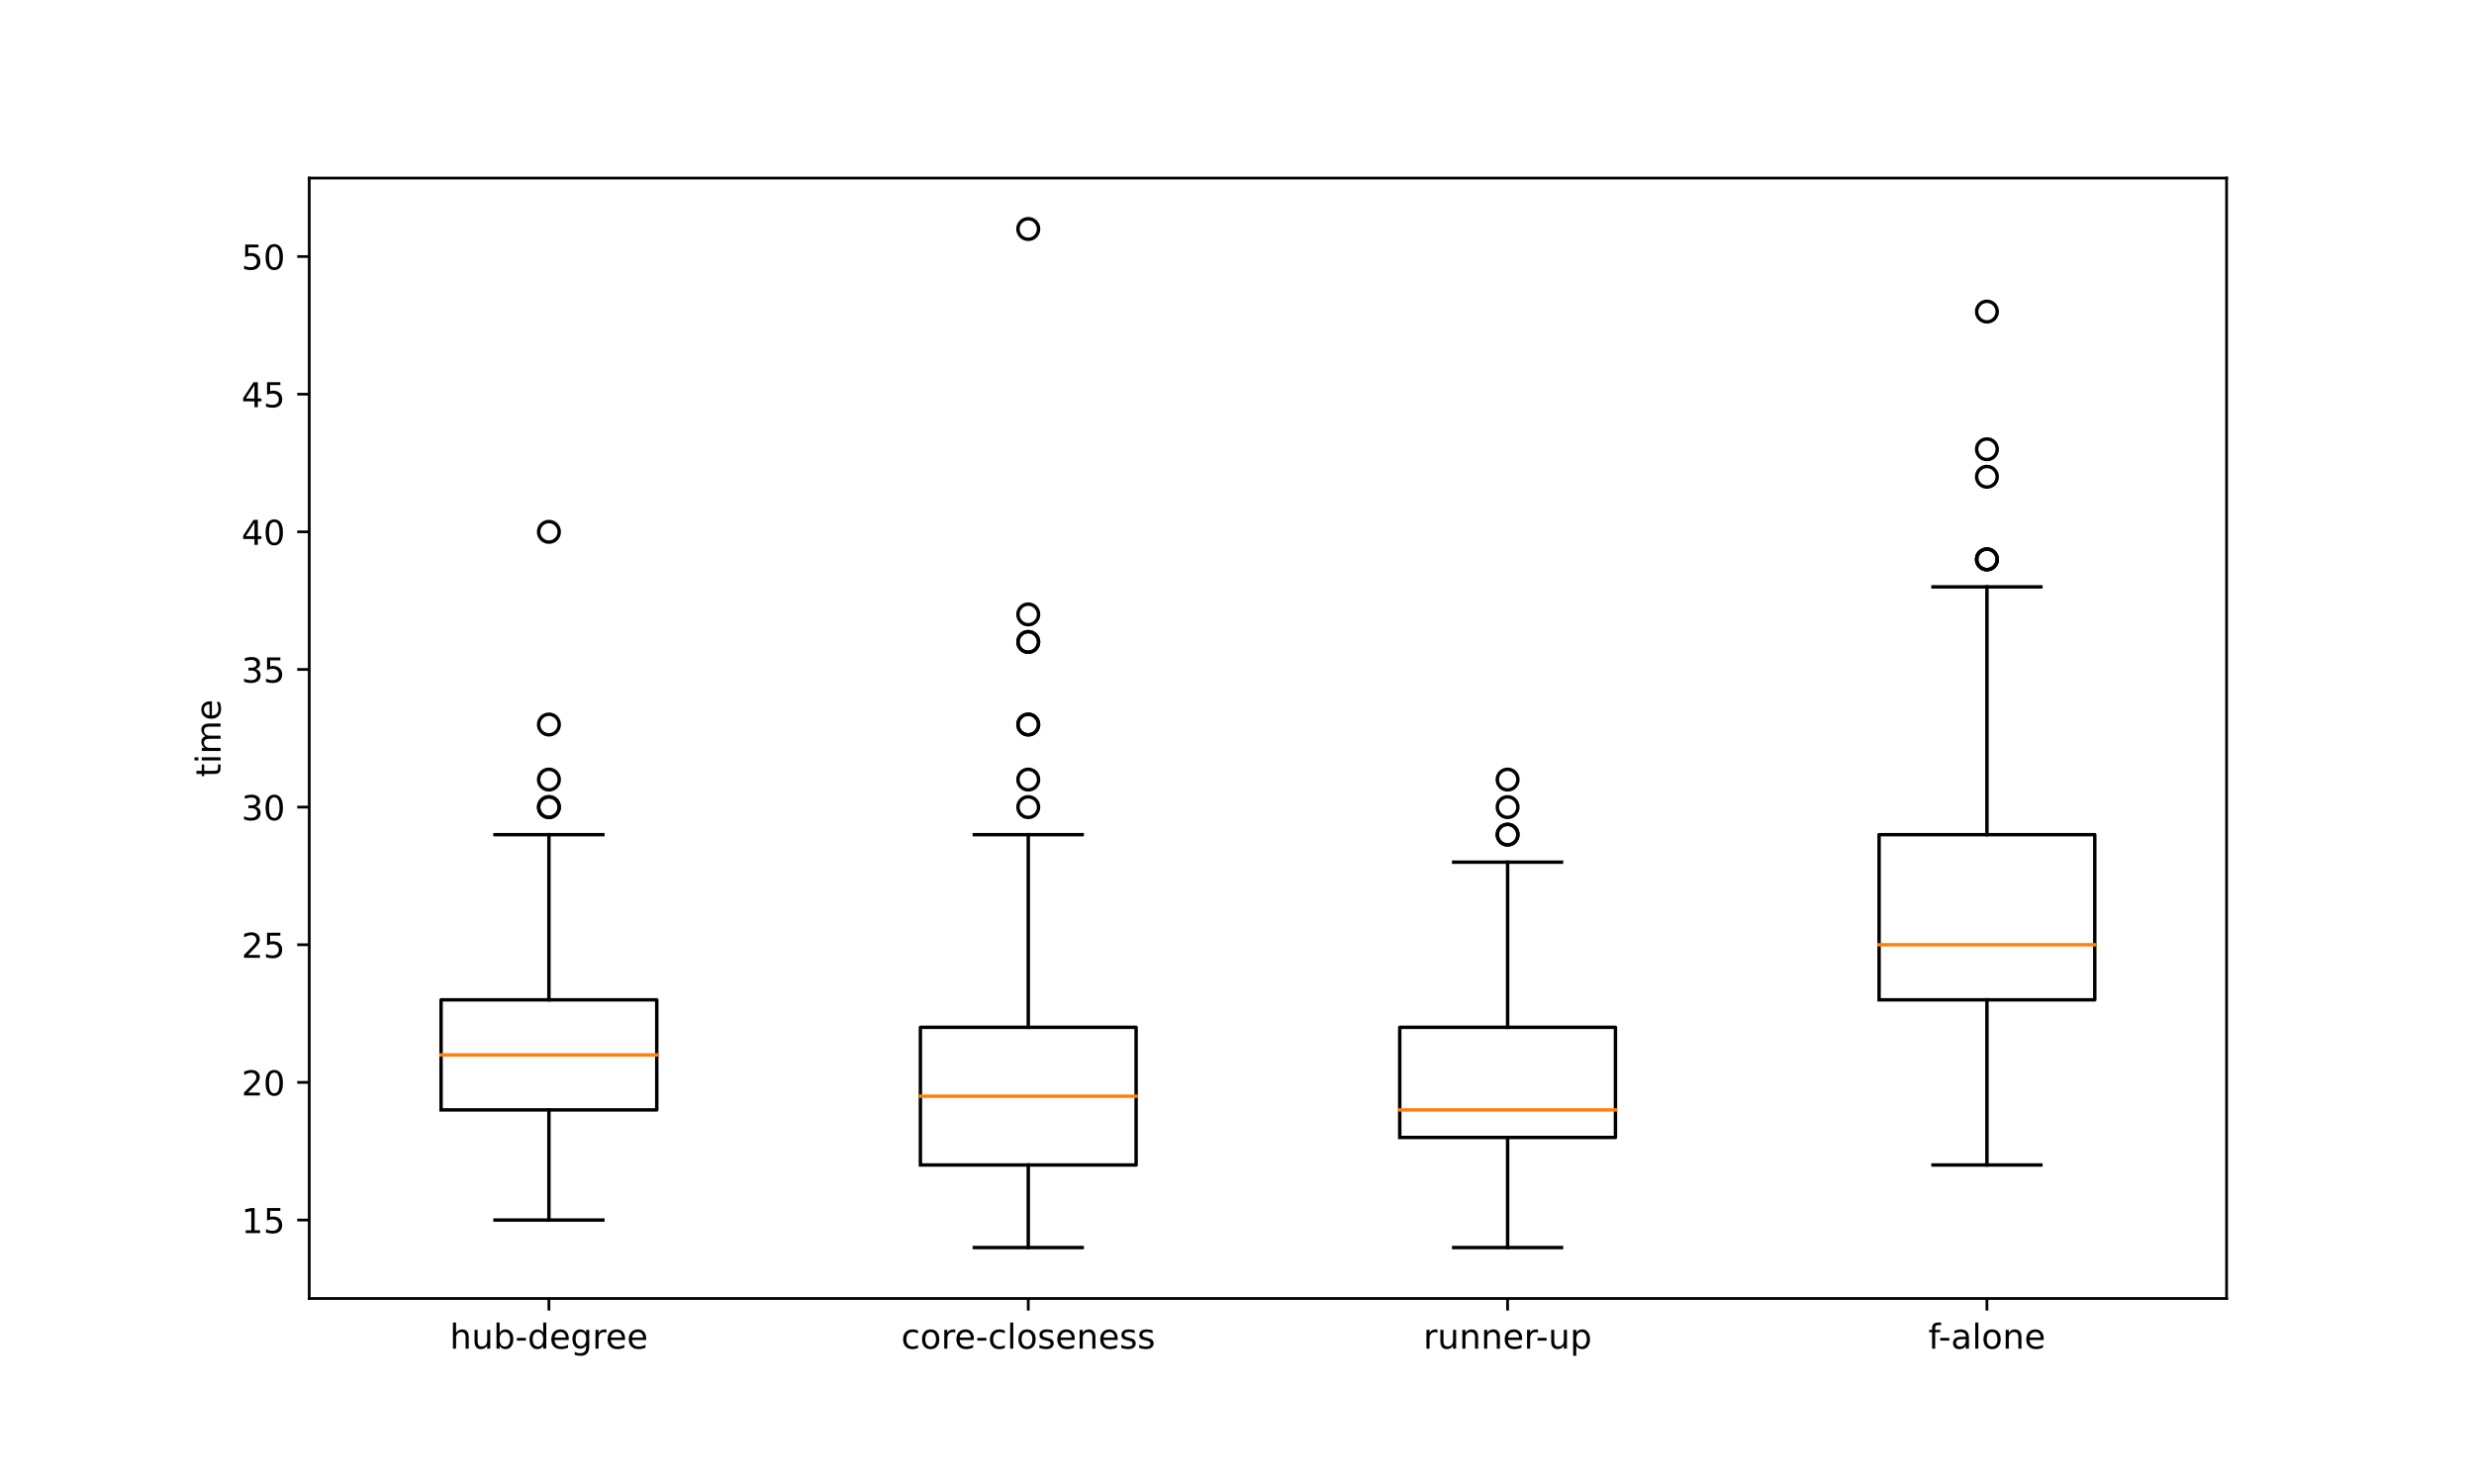
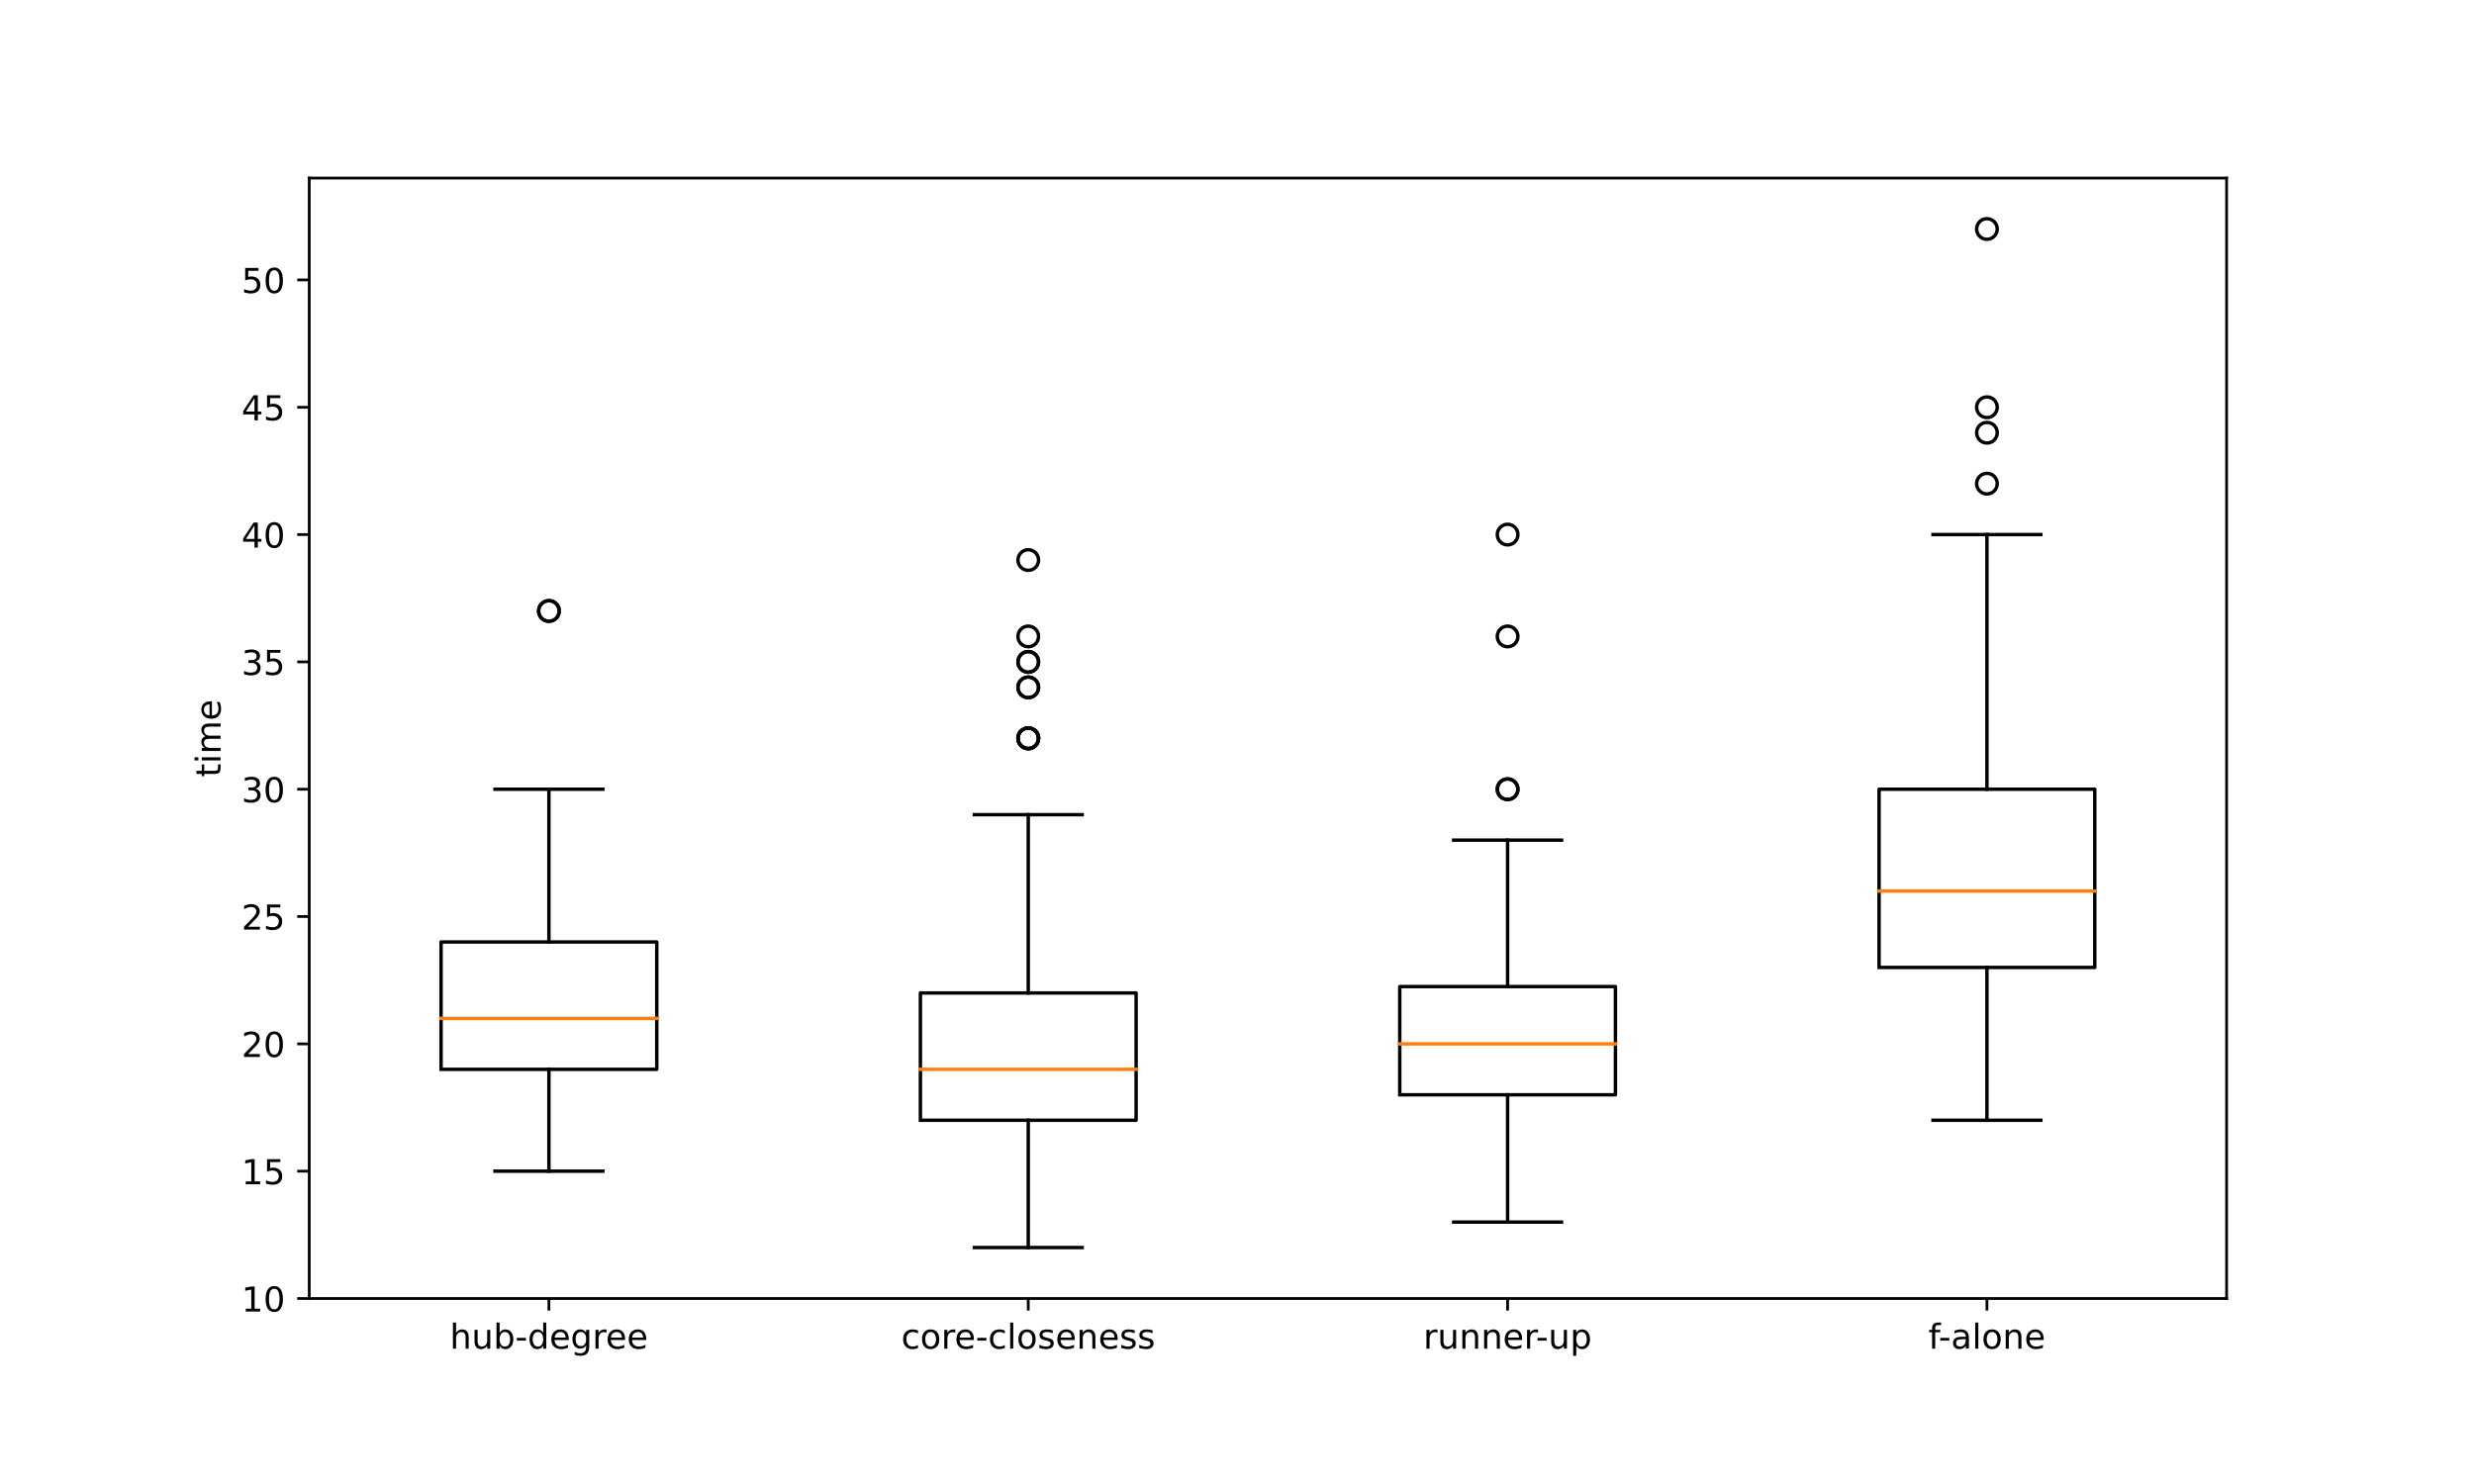
<svg xmlns="http://www.w3.org/2000/svg" xmlns:xlink="http://www.w3.org/1999/xlink" height="432pt" version="1.1" viewBox="0 0 720 432" width="720pt">
  <defs>
    <style type="text/css">*{stroke-linecap:butt;stroke-linejoin:round;}</style>
  </defs>
  <g id="figure_1">
    <g id="patch_1">
      <path d="M 0 432  L 720 432  L 720 0  L 0 0  z " style="fill:none;" />
    </g>
    <g id="axes_1">
      <g id="patch_2">
        <path d="M 90 378  L 648 378  L 648 51.84  L 90 51.84  z " style="fill:none;" />
      </g>
      <g id="matplotlib.axis_1">
        <g id="xtick_1">
          <g id="line2d_1">
            <defs>
-               <path d="M 0 0  L 0 3.5  " id="ma3feecd394" style="stroke:#000000;stroke-width:0.8;" />
+               <path d="M 0 0  L 0 3.5  " id="m7cee67148b" style="stroke:#000000;stroke-width:0.8;" />
            </defs>
            <g>
-               <use style="stroke:#000000;stroke-width:0.8;" x="159.75" xlink:href="#ma3feecd394" y="378" />
+               <use style="stroke:#000000;stroke-width:0.8;" x="159.75" xlink:href="#m7cee67148b" y="378" />
            </g>
          </g>
          <g id="text_1">
            <g transform="translate(130.9133 392.5984)scale(0.1 -0.1)">
              <defs>
                <path d="M 54.891 33.016  L 54.891 0  L 45.906 0  L 45.906 32.719  Q 45.906 40.484 42.875 44.328  Q 39.844 48.188 33.797 48.188  Q 26.516 48.188 22.312 43.547  Q 18.109 38.922 18.109 30.906  L 18.109 0  L 9.078 0  L 9.078 75.984  L 18.109 75.984  L 18.109 46.188  Q 21.344 51.125 25.703 53.562  Q 30.078 56 35.797 56  Q 45.219 56 50.047 50.172  Q 54.891 44.344 54.891 33.016  z " id="DejaVuSans-104" />
                <path d="M 8.5 21.578  L 8.5 54.688  L 17.484 54.688  L 17.484 21.922  Q 17.484 14.156 20.5 10.266  Q 23.531 6.391 29.594 6.391  Q 36.859 6.391 41.078 11.031  Q 45.312 15.672 45.312 23.688  L 45.312 54.688  L 54.297 54.688  L 54.297 0  L 45.312 0  L 45.312 8.406  Q 42.047 3.422 37.719 1  Q 33.406 -1.422 27.688 -1.422  Q 18.266 -1.422 13.375 4.438  Q 8.5 10.297 8.5 21.578  z M 31.109 56  z " id="DejaVuSans-117" />
                <path d="M 48.688 27.297  Q 48.688 37.203 44.609 42.844  Q 40.531 48.484 33.406 48.484  Q 26.266 48.484 22.188 42.844  Q 18.109 37.203 18.109 27.297  Q 18.109 17.391 22.188 11.75  Q 26.266 6.109 33.406 6.109  Q 40.531 6.109 44.609 11.75  Q 48.688 17.391 48.688 27.297  z M 18.109 46.391  Q 20.953 51.266 25.266 53.625  Q 29.594 56 35.594 56  Q 45.562 56 51.781 48.094  Q 58.016 40.188 58.016 27.297  Q 58.016 14.406 51.781 6.484  Q 45.562 -1.422 35.594 -1.422  Q 29.594 -1.422 25.266 0.953  Q 20.953 3.328 18.109 8.203  L 18.109 0  L 9.078 0  L 9.078 75.984  L 18.109 75.984  z " id="DejaVuSans-98" />
                <path d="M 4.891 31.391  L 31.203 31.391  L 31.203 23.391  L 4.891 23.391  z " id="DejaVuSans-45" />
                <path d="M 45.406 46.391  L 45.406 75.984  L 54.391 75.984  L 54.391 0  L 45.406 0  L 45.406 8.203  Q 42.578 3.328 38.25 0.953  Q 33.938 -1.422 27.875 -1.422  Q 17.969 -1.422 11.734 6.484  Q 5.516 14.406 5.516 27.297  Q 5.516 40.188 11.734 48.094  Q 17.969 56 27.875 56  Q 33.938 56 38.25 53.625  Q 42.578 51.266 45.406 46.391  z M 14.797 27.297  Q 14.797 17.391 18.875 11.75  Q 22.953 6.109 30.078 6.109  Q 37.203 6.109 41.297 11.75  Q 45.406 17.391 45.406 27.297  Q 45.406 37.203 41.297 42.844  Q 37.203 48.484 30.078 48.484  Q 22.953 48.484 18.875 42.844  Q 14.797 37.203 14.797 27.297  z " id="DejaVuSans-100" />
                <path d="M 56.203 29.594  L 56.203 25.203  L 14.891 25.203  Q 15.484 15.922 20.484 11.062  Q 25.484 6.203 34.422 6.203  Q 39.594 6.203 44.453 7.469  Q 49.312 8.734 54.109 11.281  L 54.109 2.781  Q 49.266 0.734 44.188 -0.344  Q 39.109 -1.422 33.891 -1.422  Q 20.797 -1.422 13.156 6.188  Q 5.516 13.812 5.516 26.812  Q 5.516 40.234 12.766 48.109  Q 20.016 56 32.328 56  Q 43.359 56 49.781 48.891  Q 56.203 41.797 56.203 29.594  z M 47.219 32.234  Q 47.125 39.594 43.094 43.984  Q 39.062 48.391 32.422 48.391  Q 24.906 48.391 20.391 44.141  Q 15.875 39.891 15.188 32.172  z " id="DejaVuSans-101" />
                <path d="M 45.406 27.984  Q 45.406 37.75 41.375 43.109  Q 37.359 48.484 30.078 48.484  Q 22.859 48.484 18.828 43.109  Q 14.797 37.75 14.797 27.984  Q 14.797 18.266 18.828 12.891  Q 22.859 7.516 30.078 7.516  Q 37.359 7.516 41.375 12.891  Q 45.406 18.266 45.406 27.984  z M 54.391 6.781  Q 54.391 -7.172 48.188 -13.984  Q 42 -20.797 29.203 -20.797  Q 24.469 -20.797 20.266 -20.094  Q 16.062 -19.391 12.109 -17.922  L 12.109 -9.188  Q 16.062 -11.328 19.922 -12.344  Q 23.781 -13.375 27.781 -13.375  Q 36.625 -13.375 41.016 -8.766  Q 45.406 -4.156 45.406 5.172  L 45.406 9.625  Q 42.625 4.781 38.281 2.391  Q 33.938 0 27.875 0  Q 17.828 0 11.672 7.656  Q 5.516 15.328 5.516 27.984  Q 5.516 40.672 11.672 48.328  Q 17.828 56 27.875 56  Q 33.938 56 38.281 53.609  Q 42.625 51.219 45.406 46.391  L 45.406 54.688  L 54.391 54.688  z " id="DejaVuSans-103" />
                <path d="M 41.109 46.297  Q 39.594 47.172 37.812 47.578  Q 36.031 48 33.891 48  Q 26.266 48 22.188 43.047  Q 18.109 38.094 18.109 28.812  L 18.109 0  L 9.078 0  L 9.078 54.688  L 18.109 54.688  L 18.109 46.188  Q 20.953 51.172 25.484 53.578  Q 30.031 56 36.531 56  Q 37.453 56 38.578 55.875  Q 39.703 55.766 41.062 55.516  z " id="DejaVuSans-114" />
              </defs>
              <use xlink:href="#DejaVuSans-104" />
              <use x="63.379" xlink:href="#DejaVuSans-117" />
              <use x="126.758" xlink:href="#DejaVuSans-98" />
              <use x="190.234" xlink:href="#DejaVuSans-45" />
              <use x="226.318" xlink:href="#DejaVuSans-100" />
              <use x="289.795" xlink:href="#DejaVuSans-101" />
              <use x="351.318" xlink:href="#DejaVuSans-103" />
              <use x="414.795" xlink:href="#DejaVuSans-114" />
              <use x="453.658" xlink:href="#DejaVuSans-101" />
              <use x="515.182" xlink:href="#DejaVuSans-101" />
            </g>
          </g>
        </g>
        <g id="xtick_2">
          <g id="line2d_2">
            <g>
-               <use style="stroke:#000000;stroke-width:0.8;" x="299.25" xlink:href="#ma3feecd394" y="378" />
+               <use style="stroke:#000000;stroke-width:0.8;" x="299.25" xlink:href="#m7cee67148b" y="378" />
            </g>
          </g>
          <g id="text_2">
            <g transform="translate(262.2844 392.5984)scale(0.1 -0.1)">
              <defs>
                <path d="M 48.781 52.594  L 48.781 44.188  Q 44.969 46.297 41.141 47.344  Q 37.312 48.391 33.406 48.391  Q 24.656 48.391 19.812 42.844  Q 14.984 37.312 14.984 27.297  Q 14.984 17.281 19.812 11.734  Q 24.656 6.203 33.406 6.203  Q 37.312 6.203 41.141 7.25  Q 44.969 8.297 48.781 10.406  L 48.781 2.094  Q 45.016 0.344 40.984 -0.531  Q 36.969 -1.422 32.422 -1.422  Q 20.062 -1.422 12.781 6.344  Q 5.516 14.109 5.516 27.297  Q 5.516 40.672 12.859 48.328  Q 20.219 56 33.016 56  Q 37.156 56 41.109 55.141  Q 45.062 54.297 48.781 52.594  z " id="DejaVuSans-99" />
                <path d="M 30.609 48.391  Q 23.391 48.391 19.188 42.75  Q 14.984 37.109 14.984 27.297  Q 14.984 17.484 19.156 11.844  Q 23.344 6.203 30.609 6.203  Q 37.797 6.203 41.984 11.859  Q 46.188 17.531 46.188 27.297  Q 46.188 37.016 41.984 42.703  Q 37.797 48.391 30.609 48.391  z M 30.609 56  Q 42.328 56 49.016 48.375  Q 55.719 40.766 55.719 27.297  Q 55.719 13.875 49.016 6.219  Q 42.328 -1.422 30.609 -1.422  Q 18.844 -1.422 12.172 6.219  Q 5.516 13.875 5.516 27.297  Q 5.516 40.766 12.172 48.375  Q 18.844 56 30.609 56  z " id="DejaVuSans-111" />
                <path d="M 9.422 75.984  L 18.406 75.984  L 18.406 0  L 9.422 0  z " id="DejaVuSans-108" />
                <path d="M 44.281 53.078  L 44.281 44.578  Q 40.484 46.531 36.375 47.5  Q 32.281 48.484 27.875 48.484  Q 21.188 48.484 17.844 46.438  Q 14.5 44.391 14.5 40.281  Q 14.5 37.156 16.891 35.375  Q 19.281 33.594 26.516 31.984  L 29.594 31.297  Q 39.156 29.25 43.188 25.516  Q 47.219 21.781 47.219 15.094  Q 47.219 7.469 41.188 3.016  Q 35.156 -1.422 24.609 -1.422  Q 20.219 -1.422 15.453 -0.562  Q 10.688 0.297 5.422 2  L 5.422 11.281  Q 10.406 8.688 15.234 7.391  Q 20.062 6.109 24.812 6.109  Q 31.156 6.109 34.562 8.281  Q 37.984 10.453 37.984 14.406  Q 37.984 18.062 35.516 20.016  Q 33.062 21.969 24.703 23.781  L 21.578 24.516  Q 13.234 26.266 9.516 29.906  Q 5.812 33.547 5.812 39.891  Q 5.812 47.609 11.281 51.797  Q 16.75 56 26.812 56  Q 31.781 56 36.172 55.266  Q 40.578 54.547 44.281 53.078  z " id="DejaVuSans-115" />
                <path d="M 54.891 33.016  L 54.891 0  L 45.906 0  L 45.906 32.719  Q 45.906 40.484 42.875 44.328  Q 39.844 48.188 33.797 48.188  Q 26.516 48.188 22.312 43.547  Q 18.109 38.922 18.109 30.906  L 18.109 0  L 9.078 0  L 9.078 54.688  L 18.109 54.688  L 18.109 46.188  Q 21.344 51.125 25.703 53.562  Q 30.078 56 35.797 56  Q 45.219 56 50.047 50.172  Q 54.891 44.344 54.891 33.016  z " id="DejaVuSans-110" />
              </defs>
              <use xlink:href="#DejaVuSans-99" />
              <use x="54.98" xlink:href="#DejaVuSans-111" />
              <use x="116.162" xlink:href="#DejaVuSans-114" />
              <use x="155.025" xlink:href="#DejaVuSans-101" />
              <use x="216.549" xlink:href="#DejaVuSans-45" />
              <use x="252.633" xlink:href="#DejaVuSans-99" />
              <use x="307.613" xlink:href="#DejaVuSans-108" />
              <use x="335.396" xlink:href="#DejaVuSans-111" />
              <use x="396.578" xlink:href="#DejaVuSans-115" />
              <use x="448.678" xlink:href="#DejaVuSans-101" />
              <use x="510.201" xlink:href="#DejaVuSans-110" />
              <use x="573.58" xlink:href="#DejaVuSans-101" />
              <use x="635.104" xlink:href="#DejaVuSans-115" />
              <use x="687.203" xlink:href="#DejaVuSans-115" />
            </g>
          </g>
        </g>
        <g id="xtick_3">
          <g id="line2d_3">
            <g>
-               <use style="stroke:#000000;stroke-width:0.8;" x="438.75" xlink:href="#ma3feecd394" y="378" />
+               <use style="stroke:#000000;stroke-width:0.8;" x="438.75" xlink:href="#m7cee67148b" y="378" />
            </g>
          </g>
          <g id="text_3">
            <g transform="translate(414.2281 392.5984)scale(0.1 -0.1)">
              <defs>
                <path d="M 18.109 8.203  L 18.109 -20.797  L 9.078 -20.797  L 9.078 54.688  L 18.109 54.688  L 18.109 46.391  Q 20.953 51.266 25.266 53.625  Q 29.594 56 35.594 56  Q 45.562 56 51.781 48.094  Q 58.016 40.188 58.016 27.297  Q 58.016 14.406 51.781 6.484  Q 45.562 -1.422 35.594 -1.422  Q 29.594 -1.422 25.266 0.953  Q 20.953 3.328 18.109 8.203  z M 48.688 27.297  Q 48.688 37.203 44.609 42.844  Q 40.531 48.484 33.406 48.484  Q 26.266 48.484 22.188 42.844  Q 18.109 37.203 18.109 27.297  Q 18.109 17.391 22.188 11.75  Q 26.266 6.109 33.406 6.109  Q 40.531 6.109 44.609 11.75  Q 48.688 17.391 48.688 27.297  z " id="DejaVuSans-112" />
              </defs>
              <use xlink:href="#DejaVuSans-114" />
              <use x="41.113" xlink:href="#DejaVuSans-117" />
              <use x="104.492" xlink:href="#DejaVuSans-110" />
              <use x="167.871" xlink:href="#DejaVuSans-110" />
              <use x="231.25" xlink:href="#DejaVuSans-101" />
              <use x="292.773" xlink:href="#DejaVuSans-114" />
              <use x="327.512" xlink:href="#DejaVuSans-45" />
              <use x="363.596" xlink:href="#DejaVuSans-117" />
              <use x="426.975" xlink:href="#DejaVuSans-112" />
            </g>
          </g>
        </g>
        <g id="xtick_4">
          <g id="line2d_4">
            <g>
-               <use style="stroke:#000000;stroke-width:0.8;" x="578.25" xlink:href="#ma3feecd394" y="378" />
+               <use style="stroke:#000000;stroke-width:0.8;" x="578.25" xlink:href="#m7cee67148b" y="378" />
            </g>
          </g>
          <g id="text_4">
            <g transform="translate(561.2031 392.5984)scale(0.1 -0.1)">
              <defs>
                <path d="M 37.109 75.984  L 37.109 68.5  L 28.516 68.5  Q 23.688 68.5 21.797 66.547  Q 19.922 64.594 19.922 59.516  L 19.922 54.688  L 34.719 54.688  L 34.719 47.703  L 19.922 47.703  L 19.922 0  L 10.891 0  L 10.891 47.703  L 2.297 47.703  L 2.297 54.688  L 10.891 54.688  L 10.891 58.5  Q 10.891 67.625 15.141 71.797  Q 19.391 75.984 28.609 75.984  z " id="DejaVuSans-102" />
                <path d="M 34.281 27.484  Q 23.391 27.484 19.188 25  Q 14.984 22.516 14.984 16.5  Q 14.984 11.719 18.141 8.906  Q 21.297 6.109 26.703 6.109  Q 34.188 6.109 38.703 11.406  Q 43.219 16.703 43.219 25.484  L 43.219 27.484  z M 52.203 31.203  L 52.203 0  L 43.219 0  L 43.219 8.297  Q 40.141 3.328 35.547 0.953  Q 30.953 -1.422 24.312 -1.422  Q 15.922 -1.422 10.953 3.297  Q 6 8.016 6 15.922  Q 6 25.141 12.172 29.828  Q 18.359 34.516 30.609 34.516  L 43.219 34.516  L 43.219 35.406  Q 43.219 41.609 39.141 45  Q 35.062 48.391 27.688 48.391  Q 23 48.391 18.547 47.266  Q 14.109 46.141 10.016 43.891  L 10.016 52.203  Q 14.938 54.109 19.578 55.047  Q 24.219 56 28.609 56  Q 40.484 56 46.344 49.844  Q 52.203 43.703 52.203 31.203  z " id="DejaVuSans-97" />
              </defs>
              <use xlink:href="#DejaVuSans-102" />
              <use x="29.705" xlink:href="#DejaVuSans-45" />
              <use x="65.789" xlink:href="#DejaVuSans-97" />
              <use x="127.068" xlink:href="#DejaVuSans-108" />
              <use x="154.852" xlink:href="#DejaVuSans-111" />
              <use x="216.033" xlink:href="#DejaVuSans-110" />
              <use x="279.412" xlink:href="#DejaVuSans-101" />
            </g>
          </g>
        </g>
      </g>
      <g id="matplotlib.axis_2">
        <g id="ytick_1">
          <g id="line2d_5">
            <defs>
-               <path d="M 0 0  L -3.5 0  " id="m29a0d838fd" style="stroke:#000000;stroke-width:0.8;" />
+               <path d="M 0 0  L -3.5 0  " id="m2dd1d7163e" style="stroke:#000000;stroke-width:0.8;" />
            </defs>
            <g>
-               <use style="stroke:#000000;stroke-width:0.8;" x="90" xlink:href="#m29a0d838fd" y="355.161" />
+               <use style="stroke:#000000;stroke-width:0.8;" x="90" xlink:href="#m2dd1d7163e" y="378" />
            </g>
          </g>
          <g id="text_5">
-             <g transform="translate(70.275 358.96)scale(0.1 -0.1)">
+             <g transform="translate(70.275 381.7992)scale(0.1 -0.1)">
              <defs>
                <path d="M 12.406 8.297  L 28.516 8.297  L 28.516 63.922  L 10.984 60.406  L 10.984 69.391  L 28.422 72.906  L 38.281 72.906  L 38.281 8.297  L 54.391 8.297  L 54.391 0  L 12.406 0  z " id="DejaVuSans-49" />
+                 <path d="M 31.781 66.406  Q 24.172 66.406 20.328 58.906  Q 16.5 51.422 16.5 36.375  Q 16.5 21.391 20.328 13.891  Q 24.172 6.391 31.781 6.391  Q 39.453 6.391 43.281 13.891  Q 47.125 21.391 47.125 36.375  Q 47.125 51.422 43.281 58.906  Q 39.453 66.406 31.781 66.406  z M 31.781 74.219  Q 44.047 74.219 50.516 64.516  Q 56.984 54.828 56.984 36.375  Q 56.984 17.969 50.516 8.266  Q 44.047 -1.422 31.781 -1.422  Q 19.531 -1.422 13.062 8.266  Q 6.594 17.969 6.594 36.375  Q 6.594 54.828 13.062 64.516  Q 19.531 74.219 31.781 74.219  z " id="DejaVuSans-48" />
+               </defs>
+               <use xlink:href="#DejaVuSans-49" />
+               <use x="63.623" xlink:href="#DejaVuSans-48" />
+             </g>
+           </g>
+         </g>
+         <g id="ytick_2">
+           <g id="line2d_6">
+             <g>
+               <use style="stroke:#000000;stroke-width:0.8;" x="90" xlink:href="#m2dd1d7163e" y="340.936" />
+             </g>
+           </g>
+           <g id="text_6">
+             <g transform="translate(70.275 344.7356)scale(0.1 -0.1)">
+               <defs>
                <path d="M 10.797 72.906  L 49.516 72.906  L 49.516 64.594  L 19.828 64.594  L 19.828 46.734  Q 21.969 47.469 24.109 47.828  Q 26.266 48.188 28.422 48.188  Q 40.625 48.188 47.75 41.5  Q 54.891 34.812 54.891 23.391  Q 54.891 11.625 47.562 5.094  Q 40.234 -1.422 26.906 -1.422  Q 22.312 -1.422 17.547 -0.641  Q 12.797 0.141 7.719 1.703  L 7.719 11.625  Q 12.109 9.234 16.797 8.062  Q 21.484 6.891 26.703 6.891  Q 35.156 6.891 40.078 11.328  Q 45.016 15.766 45.016 23.391  Q 45.016 31 40.078 35.438  Q 35.156 39.891 26.703 39.891  Q 22.75 39.891 18.812 39.016  Q 14.891 38.141 10.797 36.281  z " id="DejaVuSans-53" />
              </defs>
              <use xlink:href="#DejaVuSans-49" />
              <use x="63.623" xlink:href="#DejaVuSans-53" />
            </g>
          </g>
        </g>
-         <g id="ytick_2">
-           <g id="line2d_6">
-             <g>
-               <use style="stroke:#000000;stroke-width:0.8;" x="90" xlink:href="#m29a0d838fd" y="315.092" />
-             </g>
-           </g>
-           <g id="text_6">
-             <g transform="translate(70.275 318.8912)scale(0.1 -0.1)">
+         <g id="ytick_3">
+           <g id="line2d_7">
+             <g>
+               <use style="stroke:#000000;stroke-width:0.8;" x="90" xlink:href="#m2dd1d7163e" y="303.873" />
+             </g>
+           </g>
+           <g id="text_7">
+             <g transform="translate(70.275 307.6719)scale(0.1 -0.1)">
              <defs>
                <path d="M 19.188 8.297  L 53.609 8.297  L 53.609 0  L 7.328 0  L 7.328 8.297  Q 12.938 14.109 22.625 23.891  Q 32.328 33.688 34.812 36.531  Q 39.547 41.844 41.422 45.531  Q 43.312 49.219 43.312 52.781  Q 43.312 58.594 39.234 62.25  Q 35.156 65.922 28.609 65.922  Q 23.969 65.922 18.812 64.312  Q 13.672 62.703 7.812 59.422  L 7.812 69.391  Q 13.766 71.781 18.938 73  Q 24.125 74.219 28.422 74.219  Q 39.75 74.219 46.484 68.547  Q 53.219 62.891 53.219 53.422  Q 53.219 48.922 51.531 44.891  Q 49.859 40.875 45.406 35.406  Q 44.188 33.984 37.641 27.219  Q 31.109 20.453 19.188 8.297  z " id="DejaVuSans-50" />
-                 <path d="M 31.781 66.406  Q 24.172 66.406 20.328 58.906  Q 16.5 51.422 16.5 36.375  Q 16.5 21.391 20.328 13.891  Q 24.172 6.391 31.781 6.391  Q 39.453 6.391 43.281 13.891  Q 47.125 21.391 47.125 36.375  Q 47.125 51.422 43.281 58.906  Q 39.453 66.406 31.781 66.406  z M 31.781 74.219  Q 44.047 74.219 50.516 64.516  Q 56.984 54.828 56.984 36.375  Q 56.984 17.969 50.516 8.266  Q 44.047 -1.422 31.781 -1.422  Q 19.531 -1.422 13.062 8.266  Q 6.594 17.969 6.594 36.375  Q 6.594 54.828 13.062 64.516  Q 19.531 74.219 31.781 74.219  z " id="DejaVuSans-48" />
              </defs>
              <use xlink:href="#DejaVuSans-50" />
              <use x="63.623" xlink:href="#DejaVuSans-48" />
            </g>
          </g>
        </g>
-         <g id="ytick_3">
-           <g id="line2d_7">
-             <g>
-               <use style="stroke:#000000;stroke-width:0.8;" x="90" xlink:href="#m29a0d838fd" y="275.023" />
-             </g>
-           </g>
-           <g id="text_7">
-             <g transform="translate(70.275 278.8224)scale(0.1 -0.1)">
+         <g id="ytick_4">
+           <g id="line2d_8">
+             <g>
+               <use style="stroke:#000000;stroke-width:0.8;" x="90" xlink:href="#m2dd1d7163e" y="266.809" />
+             </g>
+           </g>
+           <g id="text_8">
+             <g transform="translate(70.275 270.6083)scale(0.1 -0.1)">
              <use xlink:href="#DejaVuSans-50" />
              <use x="63.623" xlink:href="#DejaVuSans-53" />
            </g>
          </g>
        </g>
-         <g id="ytick_4">
-           <g id="line2d_8">
-             <g>
-               <use style="stroke:#000000;stroke-width:0.8;" x="90" xlink:href="#m29a0d838fd" y="234.954" />
-             </g>
-           </g>
-           <g id="text_8">
-             <g transform="translate(70.275 238.7536)scale(0.1 -0.1)">
+         <g id="ytick_5">
+           <g id="line2d_9">
+             <g>
+               <use style="stroke:#000000;stroke-width:0.8;" x="90" xlink:href="#m2dd1d7163e" y="229.745" />
+             </g>
+           </g>
+           <g id="text_9">
+             <g transform="translate(70.275 233.5447)scale(0.1 -0.1)">
              <defs>
                <path d="M 40.578 39.312  Q 47.656 37.797 51.625 33  Q 55.609 28.219 55.609 21.188  Q 55.609 10.406 48.188 4.484  Q 40.766 -1.422 27.094 -1.422  Q 22.516 -1.422 17.656 -0.516  Q 12.797 0.391 7.625 2.203  L 7.625 11.719  Q 11.719 9.328 16.594 8.109  Q 21.484 6.891 26.812 6.891  Q 36.078 6.891 40.938 10.547  Q 45.797 14.203 45.797 21.188  Q 45.797 27.641 41.281 31.266  Q 36.766 34.906 28.719 34.906  L 20.219 34.906  L 20.219 43.016  L 29.109 43.016  Q 36.375 43.016 40.234 45.922  Q 44.094 48.828 44.094 54.297  Q 44.094 59.906 40.109 62.906  Q 36.141 65.922 28.719 65.922  Q 24.656 65.922 20.016 65.031  Q 15.375 64.156 9.812 62.312  L 9.812 71.094  Q 15.438 72.656 20.344 73.438  Q 25.25 74.219 29.594 74.219  Q 40.828 74.219 47.359 69.109  Q 53.906 64.016 53.906 55.328  Q 53.906 49.266 50.438 45.094  Q 46.969 40.922 40.578 39.312  z " id="DejaVuSans-51" />
              </defs>
              <use xlink:href="#DejaVuSans-51" />
              <use x="63.623" xlink:href="#DejaVuSans-48" />
            </g>
          </g>
        </g>
-         <g id="ytick_5">
-           <g id="line2d_9">
-             <g>
-               <use style="stroke:#000000;stroke-width:0.8;" x="90" xlink:href="#m29a0d838fd" y="194.886" />
-             </g>
-           </g>
-           <g id="text_9">
-             <g transform="translate(70.275 198.6848)scale(0.1 -0.1)">
+         <g id="ytick_6">
+           <g id="line2d_10">
+             <g>
+               <use style="stroke:#000000;stroke-width:0.8;" x="90" xlink:href="#m2dd1d7163e" y="192.682" />
+             </g>
+           </g>
+           <g id="text_10">
+             <g transform="translate(70.275 196.481)scale(0.1 -0.1)">
              <use xlink:href="#DejaVuSans-51" />
              <use x="63.623" xlink:href="#DejaVuSans-53" />
            </g>
          </g>
        </g>
-         <g id="ytick_6">
-           <g id="line2d_10">
-             <g>
-               <use style="stroke:#000000;stroke-width:0.8;" x="90" xlink:href="#m29a0d838fd" y="154.817" />
-             </g>
-           </g>
-           <g id="text_10">
-             <g transform="translate(70.275 158.616)scale(0.1 -0.1)">
+         <g id="ytick_7">
+           <g id="line2d_11">
+             <g>
+               <use style="stroke:#000000;stroke-width:0.8;" x="90" xlink:href="#m2dd1d7163e" y="155.618" />
+             </g>
+           </g>
+           <g id="text_11">
+             <g transform="translate(70.275 159.4174)scale(0.1 -0.1)">
              <defs>
                <path d="M 37.797 64.312  L 12.891 25.391  L 37.797 25.391  z M 35.203 72.906  L 47.609 72.906  L 47.609 25.391  L 58.016 25.391  L 58.016 17.188  L 47.609 17.188  L 47.609 0  L 37.797 0  L 37.797 17.188  L 4.891 17.188  L 4.891 26.703  z " id="DejaVuSans-52" />
              </defs>
              <use xlink:href="#DejaVuSans-52" />
              <use x="63.623" xlink:href="#DejaVuSans-48" />
            </g>
          </g>
        </g>
-         <g id="ytick_7">
-           <g id="line2d_11">
-             <g>
-               <use style="stroke:#000000;stroke-width:0.8;" x="90" xlink:href="#m29a0d838fd" y="114.748" />
-             </g>
-           </g>
-           <g id="text_11">
-             <g transform="translate(70.275 118.5472)scale(0.1 -0.1)">
+         <g id="ytick_8">
+           <g id="line2d_12">
+             <g>
+               <use style="stroke:#000000;stroke-width:0.8;" x="90" xlink:href="#m2dd1d7163e" y="118.555" />
+             </g>
+           </g>
+           <g id="text_12">
+             <g transform="translate(70.275 122.3538)scale(0.1 -0.1)">
              <use xlink:href="#DejaVuSans-52" />
              <use x="63.623" xlink:href="#DejaVuSans-53" />
            </g>
          </g>
        </g>
-         <g id="ytick_8">
-           <g id="line2d_12">
-             <g>
-               <use style="stroke:#000000;stroke-width:0.8;" x="90" xlink:href="#m29a0d838fd" y="74.679" />
-             </g>
-           </g>
-           <g id="text_12">
-             <g transform="translate(70.275 78.47843)scale(0.1 -0.1)">
+         <g id="ytick_9">
+           <g id="line2d_13">
+             <g>
+               <use style="stroke:#000000;stroke-width:0.8;" x="90" xlink:href="#m2dd1d7163e" y="81.491" />
+             </g>
+           </g>
+           <g id="text_13">
+             <g transform="translate(70.275 85.29013)scale(0.1 -0.1)">
              <use xlink:href="#DejaVuSans-53" />
              <use x="63.623" xlink:href="#DejaVuSans-48" />
            </g>
          </g>
        </g>
-         <g id="text_13">
+         <g id="text_14">
          <g transform="translate(64.19531 226.2161)rotate(-90)scale(0.1 -0.1)">
            <defs>
              <path d="M 18.312 70.219  L 18.312 54.688  L 36.812 54.688  L 36.812 47.703  L 18.312 47.703  L 18.312 18.016  Q 18.312 11.328 20.141 9.422  Q 21.969 7.516 27.594 7.516  L 36.812 7.516  L 36.812 0  L 27.594 0  Q 17.188 0 13.234 3.875  Q 9.281 7.766 9.281 18.016  L 9.281 47.703  L 2.688 47.703  L 2.688 54.688  L 9.281 54.688  L 9.281 70.219  z " id="DejaVuSans-116" />
              <path d="M 9.422 54.688  L 18.406 54.688  L 18.406 0  L 9.422 0  z M 9.422 75.984  L 18.406 75.984  L 18.406 64.594  L 9.422 64.594  z " id="DejaVuSans-105" />
              <path d="M 52 44.188  Q 55.375 50.25 60.062 53.125  Q 64.75 56 71.094 56  Q 79.641 56 84.281 50.016  Q 88.922 44.047 88.922 33.016  L 88.922 0  L 79.891 0  L 79.891 32.719  Q 79.891 40.578 77.094 44.375  Q 74.312 48.188 68.609 48.188  Q 61.625 48.188 57.562 43.547  Q 53.516 38.922 53.516 30.906  L 53.516 0  L 44.484 0  L 44.484 32.719  Q 44.484 40.625 41.703 44.406  Q 38.922 48.188 33.109 48.188  Q 26.219 48.188 22.156 43.531  Q 18.109 38.875 18.109 30.906  L 18.109 0  L 9.078 0  L 9.078 54.688  L 18.109 54.688  L 18.109 46.188  Q 21.188 51.219 25.484 53.609  Q 29.781 56 35.688 56  Q 41.656 56 45.828 52.969  Q 50 49.953 52 44.188  z " id="DejaVuSans-109" />
            </defs>
            <use xlink:href="#DejaVuSans-116" />
            <use x="39.209" xlink:href="#DejaVuSans-105" />
            <use x="66.992" xlink:href="#DejaVuSans-109" />
            <use x="164.404" xlink:href="#DejaVuSans-101" />
          </g>
        </g>
      </g>
-       <g id="line2d_13">
-         <path clip-path="url(#p01ecfb8065)" d="M 128.363 323.106  L 191.137 323.106  L 191.137 291.051  L 128.363 291.051  L 128.363 323.106  " style="fill:none;stroke:#000000;stroke-linecap:square;" />
-       </g>
      <g id="line2d_14">
-         <path clip-path="url(#p01ecfb8065)" d="M 159.75 323.106  L 159.75 355.161  " style="fill:none;stroke:#000000;stroke-linecap:square;" />
+         <path clip-path="url(#p83a0e2d5dc)" d="M 128.363 311.285  L 191.137 311.285  L 191.137 274.222  L 128.363 274.222  L 128.363 311.285  " style="fill:none;stroke:#000000;stroke-linecap:square;" />
      </g>
      <g id="line2d_15">
-         <path clip-path="url(#p01ecfb8065)" d="M 159.75 291.051  L 159.75 242.968  " style="fill:none;stroke:#000000;stroke-linecap:square;" />
+         <path clip-path="url(#p83a0e2d5dc)" d="M 159.75 311.285  L 159.75 340.936  " style="fill:none;stroke:#000000;stroke-linecap:square;" />
      </g>
      <g id="line2d_16">
-         <path clip-path="url(#p01ecfb8065)" d="M 144.056 355.161  L 175.444 355.161  " style="fill:none;stroke:#000000;stroke-linecap:square;" />
+         <path clip-path="url(#p83a0e2d5dc)" d="M 159.75 274.222  L 159.75 229.745  " style="fill:none;stroke:#000000;stroke-linecap:square;" />
      </g>
      <g id="line2d_17">
-         <path clip-path="url(#p01ecfb8065)" d="M 144.056 242.968  L 175.444 242.968  " style="fill:none;stroke:#000000;stroke-linecap:square;" />
+         <path clip-path="url(#p83a0e2d5dc)" d="M 144.056 340.936  L 175.444 340.936  " style="fill:none;stroke:#000000;stroke-linecap:square;" />
      </g>
      <g id="line2d_18">
+         <path clip-path="url(#p83a0e2d5dc)" d="M 144.056 229.745  L 175.444 229.745  " style="fill:none;stroke:#000000;stroke-linecap:square;" />
+       </g>
+       <g id="line2d_19">
        <defs>
-           <path d="M 0 3  C 0.796 3 1.559 2.684 2.121 2.121  C 2.684 1.559 3 0.796 3 0  C 3 -0.796 2.684 -1.559 2.121 -2.121  C 1.559 -2.684 0.796 -3 0 -3  C -0.796 -3 -1.559 -2.684 -2.121 -2.121  C -2.684 -1.559 -3 -0.796 -3 0  C -3 0.796 -2.684 1.559 -2.121 2.121  C -1.559 2.684 -0.796 3 0 3  z " id="m9f47fc2850" style="stroke:#000000;" />
+           <path d="M 0 3  C 0.796 3 1.559 2.684 2.121 2.121  C 2.684 1.559 3 0.796 3 0  C 3 -0.796 2.684 -1.559 2.121 -2.121  C 1.559 -2.684 0.796 -3 0 -3  C -0.796 -3 -1.559 -2.684 -2.121 -2.121  C -2.684 -1.559 -3 -0.796 -3 0  C -3 0.796 -2.684 1.559 -2.121 2.121  C -1.559 2.684 -0.796 3 0 3  z " id="m5aa2e8f6a3" style="stroke:#000000;" />
        </defs>
-         <g clip-path="url(#p01ecfb8065)">
-           <use style="fill-opacity:0;stroke:#000000;" x="159.75" xlink:href="#m9f47fc2850" y="210.913" />
-           <use style="fill-opacity:0;stroke:#000000;" x="159.75" xlink:href="#m9f47fc2850" y="234.954" />
-           <use style="fill-opacity:0;stroke:#000000;" x="159.75" xlink:href="#m9f47fc2850" y="234.954" />
-           <use style="fill-opacity:0;stroke:#000000;" x="159.75" xlink:href="#m9f47fc2850" y="154.817" />
-           <use style="fill-opacity:0;stroke:#000000;" x="159.75" xlink:href="#m9f47fc2850" y="226.941" />
-         </g>
-       </g>
-       <g id="line2d_19">
-         <path clip-path="url(#p01ecfb8065)" d="M 267.863 339.133  L 330.637 339.133  L 330.637 299.064  L 267.863 299.064  L 267.863 339.133  " style="fill:none;stroke:#000000;stroke-linecap:square;" />
+         <g clip-path="url(#p83a0e2d5dc)">
+           <use style="fill-opacity:0;stroke:#000000;" x="159.75" xlink:href="#m5aa2e8f6a3" y="177.856" />
+           <use style="fill-opacity:0;stroke:#000000;" x="159.75" xlink:href="#m5aa2e8f6a3" y="177.856" />
+         </g>
      </g>
      <g id="line2d_20">
-         <path clip-path="url(#p01ecfb8065)" d="M 299.25 339.133  L 299.25 363.175  " style="fill:none;stroke:#000000;stroke-linecap:square;" />
+         <path clip-path="url(#p83a0e2d5dc)" d="M 267.863 326.111  L 330.637 326.111  L 330.637 289.047  L 267.863 289.047  L 267.863 326.111  " style="fill:none;stroke:#000000;stroke-linecap:square;" />
      </g>
      <g id="line2d_21">
-         <path clip-path="url(#p01ecfb8065)" d="M 299.25 299.064  L 299.25 242.968  " style="fill:none;stroke:#000000;stroke-linecap:square;" />
+         <path clip-path="url(#p83a0e2d5dc)" d="M 299.25 326.111  L 299.25 363.175  " style="fill:none;stroke:#000000;stroke-linecap:square;" />
      </g>
      <g id="line2d_22">
-         <path clip-path="url(#p01ecfb8065)" d="M 283.556 363.175  L 314.944 363.175  " style="fill:none;stroke:#000000;stroke-linecap:square;" />
+         <path clip-path="url(#p83a0e2d5dc)" d="M 299.25 289.047  L 299.25 237.158  " style="fill:none;stroke:#000000;stroke-linecap:square;" />
      </g>
      <g id="line2d_23">
-         <path clip-path="url(#p01ecfb8065)" d="M 283.556 242.968  L 314.944 242.968  " style="fill:none;stroke:#000000;stroke-linecap:square;" />
+         <path clip-path="url(#p83a0e2d5dc)" d="M 283.556 363.175  L 314.944 363.175  " style="fill:none;stroke:#000000;stroke-linecap:square;" />
      </g>
      <g id="line2d_24">
-         <g clip-path="url(#p01ecfb8065)">
-           <use style="fill-opacity:0;stroke:#000000;" x="299.25" xlink:href="#m9f47fc2850" y="210.913" />
-           <use style="fill-opacity:0;stroke:#000000;" x="299.25" xlink:href="#m9f47fc2850" y="178.858" />
-           <use style="fill-opacity:0;stroke:#000000;" x="299.25" xlink:href="#m9f47fc2850" y="186.872" />
-           <use style="fill-opacity:0;stroke:#000000;" x="299.25" xlink:href="#m9f47fc2850" y="210.913" />
-           <use style="fill-opacity:0;stroke:#000000;" x="299.25" xlink:href="#m9f47fc2850" y="186.872" />
-           <use style="fill-opacity:0;stroke:#000000;" x="299.25" xlink:href="#m9f47fc2850" y="234.954" />
-           <use style="fill-opacity:0;stroke:#000000;" x="299.25" xlink:href="#m9f47fc2850" y="226.941" />
-           <use style="fill-opacity:0;stroke:#000000;" x="299.25" xlink:href="#m9f47fc2850" y="66.665" />
-         </g>
+         <path clip-path="url(#p83a0e2d5dc)" d="M 283.556 237.158  L 314.944 237.158  " style="fill:none;stroke:#000000;stroke-linecap:square;" />
      </g>
      <g id="line2d_25">
-         <path clip-path="url(#p01ecfb8065)" d="M 407.363 331.12  L 470.137 331.12  L 470.137 299.064  L 407.363 299.064  L 407.363 331.12  " style="fill:none;stroke:#000000;stroke-linecap:square;" />
+         <g clip-path="url(#p83a0e2d5dc)">
+           <use style="fill-opacity:0;stroke:#000000;" x="299.25" xlink:href="#m5aa2e8f6a3" y="214.92" />
+           <use style="fill-opacity:0;stroke:#000000;" x="299.25" xlink:href="#m5aa2e8f6a3" y="200.095" />
+           <use style="fill-opacity:0;stroke:#000000;" x="299.25" xlink:href="#m5aa2e8f6a3" y="192.682" />
+           <use style="fill-opacity:0;stroke:#000000;" x="299.25" xlink:href="#m5aa2e8f6a3" y="214.92" />
+           <use style="fill-opacity:0;stroke:#000000;" x="299.25" xlink:href="#m5aa2e8f6a3" y="163.031" />
+           <use style="fill-opacity:0;stroke:#000000;" x="299.25" xlink:href="#m5aa2e8f6a3" y="214.92" />
+           <use style="fill-opacity:0;stroke:#000000;" x="299.25" xlink:href="#m5aa2e8f6a3" y="185.269" />
+           <use style="fill-opacity:0;stroke:#000000;" x="299.25" xlink:href="#m5aa2e8f6a3" y="200.095" />
+           <use style="fill-opacity:0;stroke:#000000;" x="299.25" xlink:href="#m5aa2e8f6a3" y="214.92" />
+           <use style="fill-opacity:0;stroke:#000000;" x="299.25" xlink:href="#m5aa2e8f6a3" y="192.682" />
+         </g>
      </g>
      <g id="line2d_26">
-         <path clip-path="url(#p01ecfb8065)" d="M 438.75 331.12  L 438.75 363.175  " style="fill:none;stroke:#000000;stroke-linecap:square;" />
+         <path clip-path="url(#p83a0e2d5dc)" d="M 407.363 318.698  L 470.137 318.698  L 470.137 287.194  L 407.363 287.194  L 407.363 318.698  " style="fill:none;stroke:#000000;stroke-linecap:square;" />
      </g>
      <g id="line2d_27">
-         <path clip-path="url(#p01ecfb8065)" d="M 438.75 299.064  L 438.75 250.982  " style="fill:none;stroke:#000000;stroke-linecap:square;" />
+         <path clip-path="url(#p83a0e2d5dc)" d="M 438.75 318.698  L 438.75 355.762  " style="fill:none;stroke:#000000;stroke-linecap:square;" />
      </g>
      <g id="line2d_28">
-         <path clip-path="url(#p01ecfb8065)" d="M 423.056 363.175  L 454.444 363.175  " style="fill:none;stroke:#000000;stroke-linecap:square;" />
+         <path clip-path="url(#p83a0e2d5dc)" d="M 438.75 287.194  L 438.75 244.571  " style="fill:none;stroke:#000000;stroke-linecap:square;" />
      </g>
      <g id="line2d_29">
-         <path clip-path="url(#p01ecfb8065)" d="M 423.056 250.982  L 454.444 250.982  " style="fill:none;stroke:#000000;stroke-linecap:square;" />
+         <path clip-path="url(#p83a0e2d5dc)" d="M 423.056 355.762  L 454.444 355.762  " style="fill:none;stroke:#000000;stroke-linecap:square;" />
      </g>
      <g id="line2d_30">
-         <g clip-path="url(#p01ecfb8065)">
-           <use style="fill-opacity:0;stroke:#000000;" x="438.75" xlink:href="#m9f47fc2850" y="226.941" />
-           <use style="fill-opacity:0;stroke:#000000;" x="438.75" xlink:href="#m9f47fc2850" y="242.968" />
-           <use style="fill-opacity:0;stroke:#000000;" x="438.75" xlink:href="#m9f47fc2850" y="234.954" />
-           <use style="fill-opacity:0;stroke:#000000;" x="438.75" xlink:href="#m9f47fc2850" y="242.968" />
-         </g>
+         <path clip-path="url(#p83a0e2d5dc)" d="M 423.056 244.571  L 454.444 244.571  " style="fill:none;stroke:#000000;stroke-linecap:square;" />
      </g>
      <g id="line2d_31">
-         <path clip-path="url(#p01ecfb8065)" d="M 546.862 291.051  L 609.638 291.051  L 609.638 242.968  L 546.862 242.968  L 546.862 291.051  " style="fill:none;stroke:#000000;stroke-linecap:square;" />
+         <g clip-path="url(#p83a0e2d5dc)">
+           <use style="fill-opacity:0;stroke:#000000;" x="438.75" xlink:href="#m5aa2e8f6a3" y="155.618" />
+           <use style="fill-opacity:0;stroke:#000000;" x="438.75" xlink:href="#m5aa2e8f6a3" y="229.745" />
+           <use style="fill-opacity:0;stroke:#000000;" x="438.75" xlink:href="#m5aa2e8f6a3" y="229.745" />
+           <use style="fill-opacity:0;stroke:#000000;" x="438.75" xlink:href="#m5aa2e8f6a3" y="185.269" />
+         </g>
      </g>
      <g id="line2d_32">
-         <path clip-path="url(#p01ecfb8065)" d="M 578.25 291.051  L 578.25 339.133  " style="fill:none;stroke:#000000;stroke-linecap:square;" />
+         <path clip-path="url(#p83a0e2d5dc)" d="M 546.862 281.635  L 609.638 281.635  L 609.638 229.745  L 546.862 229.745  L 546.862 281.635  " style="fill:none;stroke:#000000;stroke-linecap:square;" />
      </g>
      <g id="line2d_33">
-         <path clip-path="url(#p01ecfb8065)" d="M 578.25 242.968  L 578.25 170.844  " style="fill:none;stroke:#000000;stroke-linecap:square;" />
+         <path clip-path="url(#p83a0e2d5dc)" d="M 578.25 281.635  L 578.25 326.111  " style="fill:none;stroke:#000000;stroke-linecap:square;" />
      </g>
      <g id="line2d_34">
-         <path clip-path="url(#p01ecfb8065)" d="M 562.556 339.133  L 593.944 339.133  " style="fill:none;stroke:#000000;stroke-linecap:square;" />
+         <path clip-path="url(#p83a0e2d5dc)" d="M 578.25 229.745  L 578.25 155.618  " style="fill:none;stroke:#000000;stroke-linecap:square;" />
      </g>
      <g id="line2d_35">
-         <path clip-path="url(#p01ecfb8065)" d="M 562.556 170.844  L 593.944 170.844  " style="fill:none;stroke:#000000;stroke-linecap:square;" />
+         <path clip-path="url(#p83a0e2d5dc)" d="M 562.556 326.111  L 593.944 326.111  " style="fill:none;stroke:#000000;stroke-linecap:square;" />
      </g>
      <g id="line2d_36">
-         <g clip-path="url(#p01ecfb8065)">
-           <use style="fill-opacity:0;stroke:#000000;" x="578.25" xlink:href="#m9f47fc2850" y="162.831" />
-           <use style="fill-opacity:0;stroke:#000000;" x="578.25" xlink:href="#m9f47fc2850" y="138.789" />
-           <use style="fill-opacity:0;stroke:#000000;" x="578.25" xlink:href="#m9f47fc2850" y="162.831" />
-           <use style="fill-opacity:0;stroke:#000000;" x="578.25" xlink:href="#m9f47fc2850" y="90.707" />
-           <use style="fill-opacity:0;stroke:#000000;" x="578.25" xlink:href="#m9f47fc2850" y="130.776" />
-           <use style="fill-opacity:0;stroke:#000000;" x="578.25" xlink:href="#m9f47fc2850" y="162.831" />
-         </g>
+         <path clip-path="url(#p83a0e2d5dc)" d="M 562.556 155.618  L 593.944 155.618  " style="fill:none;stroke:#000000;stroke-linecap:square;" />
      </g>
      <g id="line2d_37">
-         <path clip-path="url(#p01ecfb8065)" d="M 128.363 307.078  L 191.137 307.078  " style="fill:none;stroke:#ff7f0e;stroke-linecap:square;" />
+         <g clip-path="url(#p83a0e2d5dc)">
+           <use style="fill-opacity:0;stroke:#000000;" x="578.25" xlink:href="#m5aa2e8f6a3" y="66.665" />
+           <use style="fill-opacity:0;stroke:#000000;" x="578.25" xlink:href="#m5aa2e8f6a3" y="140.793" />
+           <use style="fill-opacity:0;stroke:#000000;" x="578.25" xlink:href="#m5aa2e8f6a3" y="118.555" />
+           <use style="fill-opacity:0;stroke:#000000;" x="578.25" xlink:href="#m5aa2e8f6a3" y="125.967" />
+         </g>
      </g>
      <g id="line2d_38">
-         <path clip-path="url(#p01ecfb8065)" d="M 267.863 319.099  L 330.637 319.099  " style="fill:none;stroke:#ff7f0e;stroke-linecap:square;" />
+         <path clip-path="url(#p83a0e2d5dc)" d="M 128.363 296.46  L 191.137 296.46  " style="fill:none;stroke:#ff7f0e;stroke-linecap:square;" />
      </g>
      <g id="line2d_39">
-         <path clip-path="url(#p01ecfb8065)" d="M 407.363 323.106  L 470.137 323.106  " style="fill:none;stroke:#ff7f0e;stroke-linecap:square;" />
+         <path clip-path="url(#p83a0e2d5dc)" d="M 267.863 311.285  L 330.637 311.285  " style="fill:none;stroke:#ff7f0e;stroke-linecap:square;" />
      </g>
      <g id="line2d_40">
-         <path clip-path="url(#p01ecfb8065)" d="M 546.862 275.023  L 609.638 275.023  " style="fill:none;stroke:#ff7f0e;stroke-linecap:square;" />
+         <path clip-path="url(#p83a0e2d5dc)" d="M 407.363 303.873  L 470.137 303.873  " style="fill:none;stroke:#ff7f0e;stroke-linecap:square;" />
+       </g>
+       <g id="line2d_41">
+         <path clip-path="url(#p83a0e2d5dc)" d="M 546.862 259.396  L 609.638 259.396  " style="fill:none;stroke:#ff7f0e;stroke-linecap:square;" />
      </g>
      <g id="patch_3">
        <path d="M 90 378  L 90 51.84  " style="fill:none;stroke:#000000;stroke-linecap:square;stroke-linejoin:miter;stroke-width:0.8;" />
      </g>
      <g id="patch_4">
        <path d="M 648 378  L 648 51.84  " style="fill:none;stroke:#000000;stroke-linecap:square;stroke-linejoin:miter;stroke-width:0.8;" />
      </g>
      <g id="patch_5">
        <path d="M 90 378  L 648 378  " style="fill:none;stroke:#000000;stroke-linecap:square;stroke-linejoin:miter;stroke-width:0.8;" />
      </g>
      <g id="patch_6">
        <path d="M 90 51.84  L 648 51.84  " style="fill:none;stroke:#000000;stroke-linecap:square;stroke-linejoin:miter;stroke-width:0.8;" />
      </g>
    </g>
  </g>
  <defs>
-     <clipPath id="p01ecfb8065">
+     <clipPath id="p83a0e2d5dc">
      <rect height="326.16" width="558" x="90" y="51.84" />
    </clipPath>
  </defs>
</svg>
